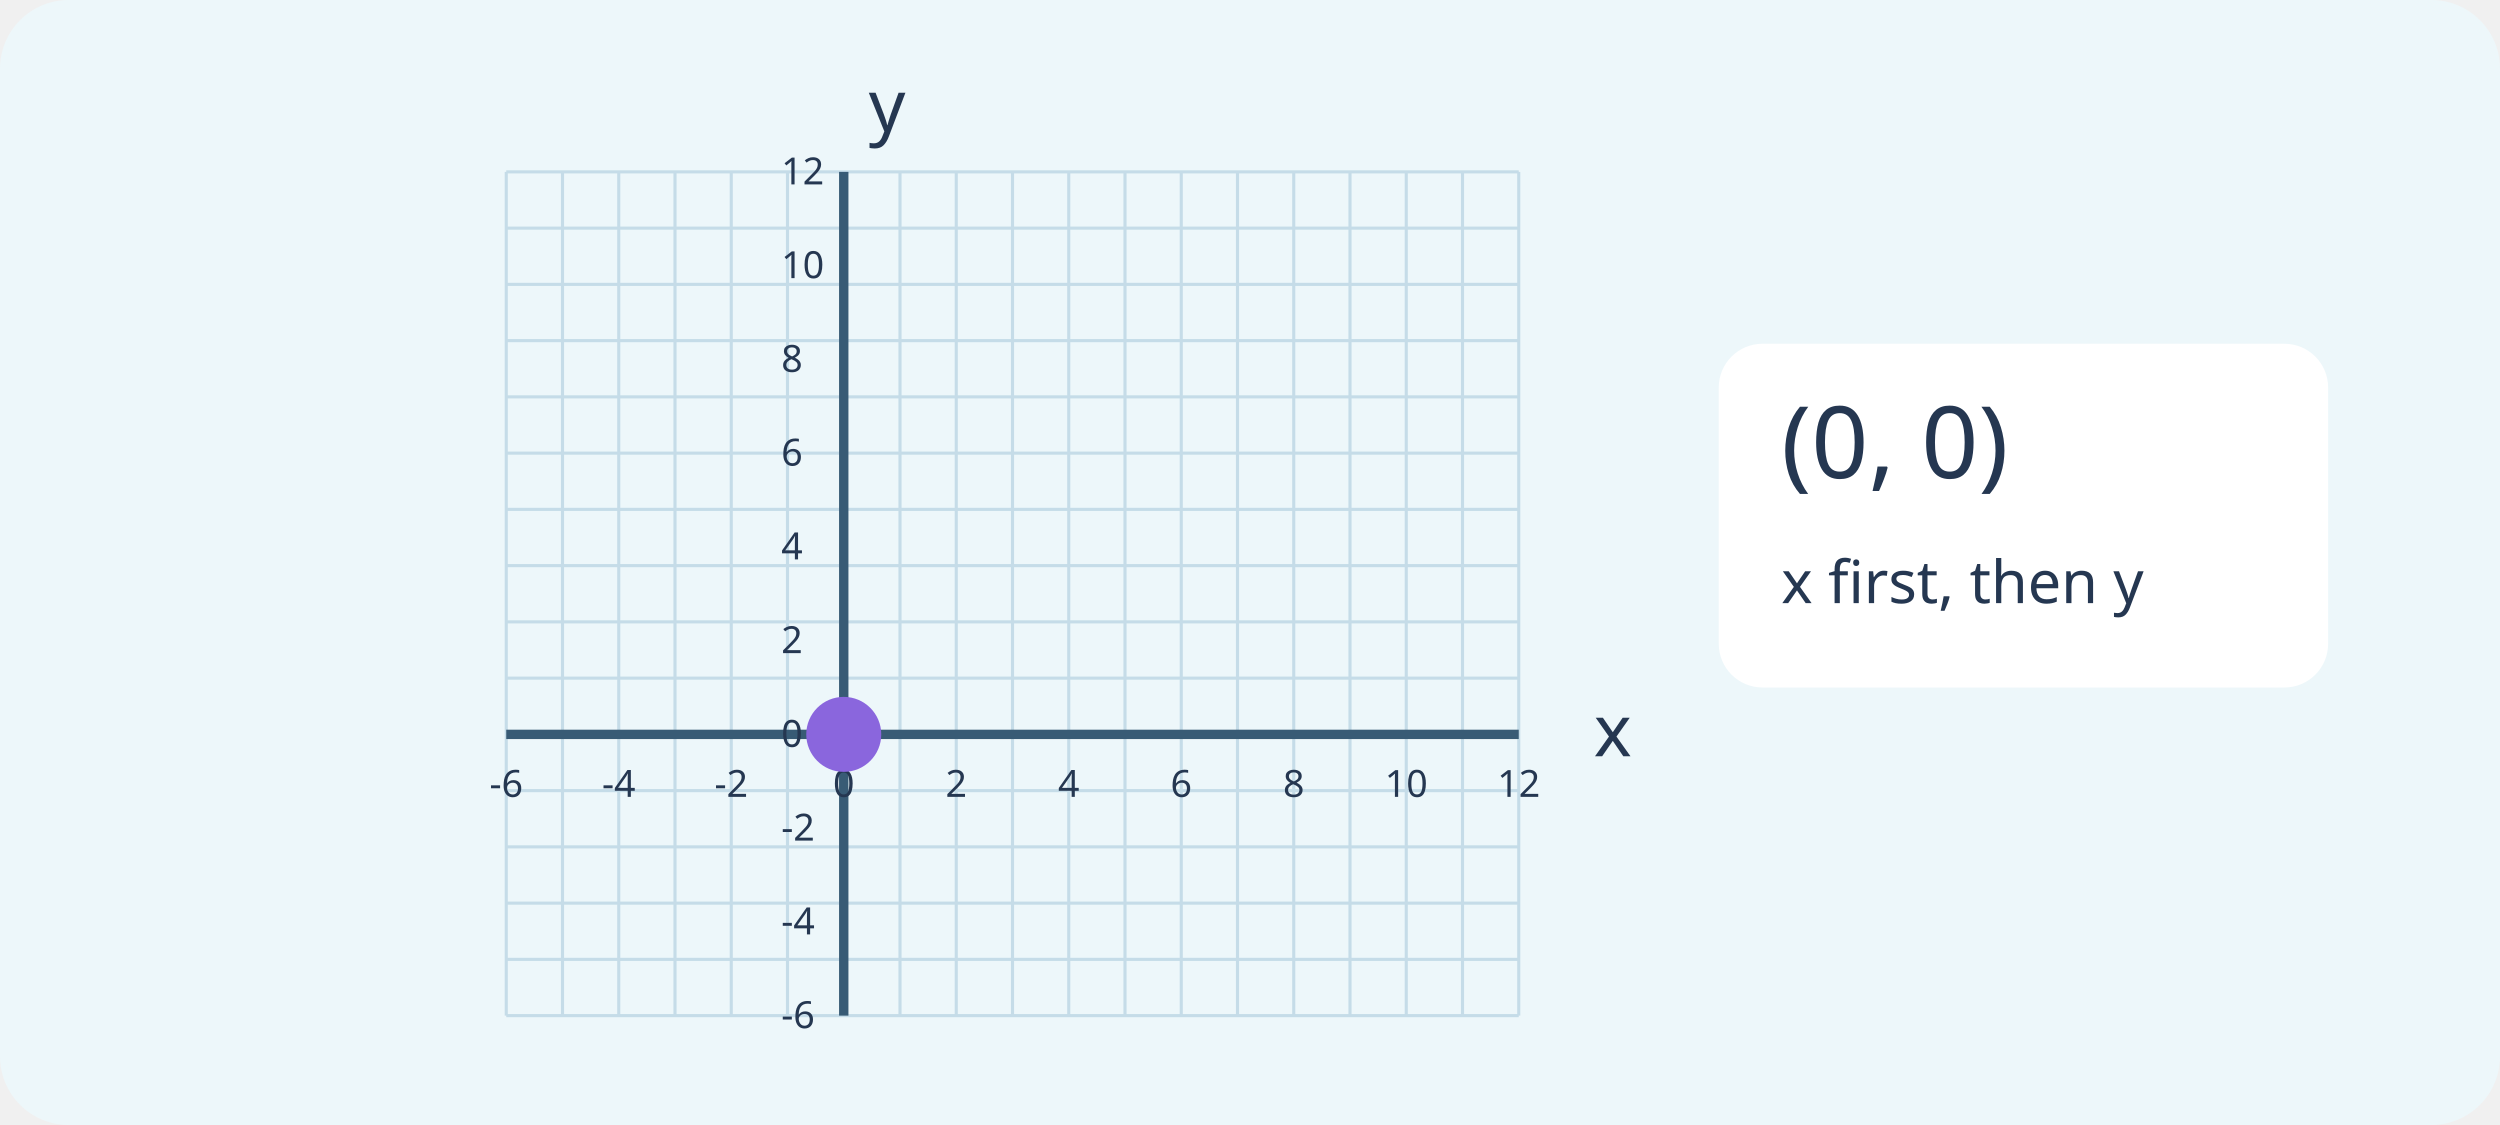
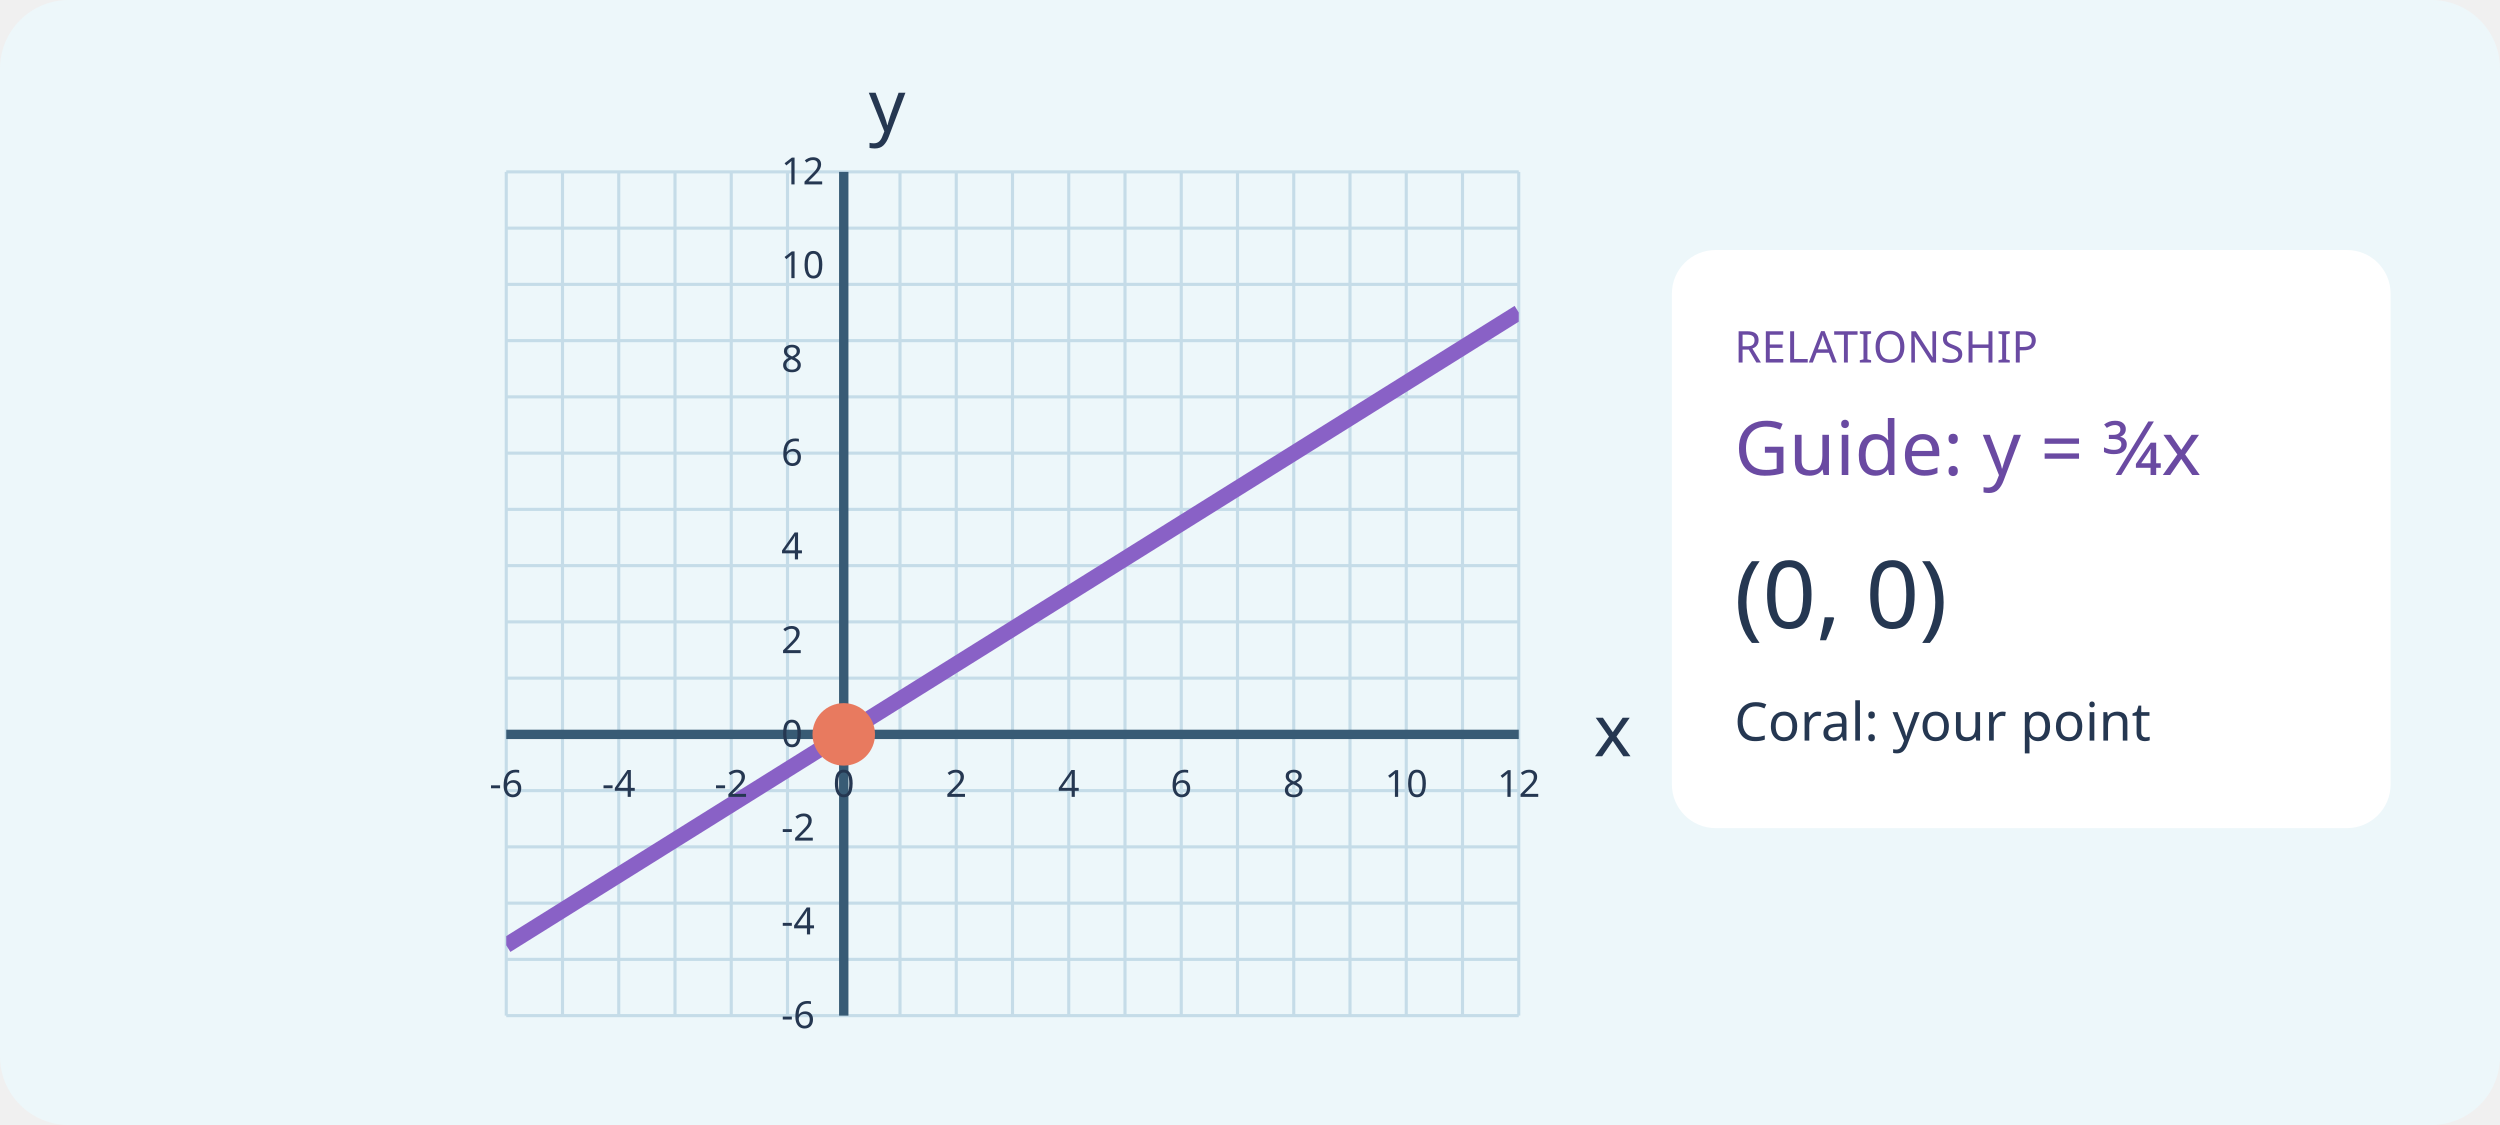
<svg xmlns="http://www.w3.org/2000/svg" viewBox="0 0 800 360" role="group" aria-label="coordinates game apparatus">
  <rect width="800" height="360" rx="22" fill="#edf7fa" />
  <g font-family="system-ui,sans-serif">
    <path d="M162 55L162 325" stroke="#c5dce8" stroke-width="1" fill="none" />
    <path d="M180 55L180 325" stroke="#c5dce8" stroke-width="1" fill="none" />
    <path d="M198 55L198 325" stroke="#c5dce8" stroke-width="1" fill="none" />
    <path d="M216 55L216 325" stroke="#c5dce8" stroke-width="1" fill="none" />
    <path d="M234 55L234 325" stroke="#c5dce8" stroke-width="1" fill="none" />
    <path d="M252 55L252 325" stroke="#c5dce8" stroke-width="1" fill="none" />
    <path d="M270 55L270 325" stroke="#c5dce8" stroke-width="1" fill="none" />
    <path d="M288 55L288 325" stroke="#c5dce8" stroke-width="1" fill="none" />
    <path d="M306 55L306 325" stroke="#c5dce8" stroke-width="1" fill="none" />
    <path d="M324 55L324 325" stroke="#c5dce8" stroke-width="1" fill="none" />
    <path d="M342 55L342 325" stroke="#c5dce8" stroke-width="1" fill="none" />
    <path d="M360 55L360 325" stroke="#c5dce8" stroke-width="1" fill="none" />
    <path d="M378 55L378 325" stroke="#c5dce8" stroke-width="1" fill="none" />
    <path d="M396 55L396 325" stroke="#c5dce8" stroke-width="1" fill="none" />
    <path d="M414 55L414 325" stroke="#c5dce8" stroke-width="1" fill="none" />
    <path d="M432 55L432 325" stroke="#c5dce8" stroke-width="1" fill="none" />
    <path d="M450 55L450 325" stroke="#c5dce8" stroke-width="1" fill="none" />
    <path d="M468 55L468 325" stroke="#c5dce8" stroke-width="1" fill="none" />
    <path d="M486 55L486 325" stroke="#c5dce8" stroke-width="1" fill="none" />
    <path d="M162 55L486 55" stroke="#c5dce8" stroke-width="1" fill="none" />
    <path d="M162 73L486 73" stroke="#c5dce8" stroke-width="1" fill="none" />
    <path d="M162 91L486 91" stroke="#c5dce8" stroke-width="1" fill="none" />
    <path d="M162 109L486 109" stroke="#c5dce8" stroke-width="1" fill="none" />
    <path d="M162 127L486 127" stroke="#c5dce8" stroke-width="1" fill="none" />
    <path d="M162 145L486 145" stroke="#c5dce8" stroke-width="1" fill="none" />
    <path d="M162 163L486 163" stroke="#c5dce8" stroke-width="1" fill="none" />
    <path d="M162 181L486 181" stroke="#c5dce8" stroke-width="1" fill="none" />
    <path d="M162 199L486 199" stroke="#c5dce8" stroke-width="1" fill="none" />
    <path d="M162 217L486 217" stroke="#c5dce8" stroke-width="1" fill="none" />
    <path d="M162 235L486 235" stroke="#c5dce8" stroke-width="1" fill="none" />
    <path d="M162 253L486 253" stroke="#c5dce8" stroke-width="1" fill="none" />
    <path d="M162 271L486 271" stroke="#c5dce8" stroke-width="1" fill="none" />
    <path d="M162 289L486 289" stroke="#c5dce8" stroke-width="1" fill="none" />
    <path d="M162 307L486 307" stroke="#c5dce8" stroke-width="1" fill="none" />
    <path d="M162 325L486 325" stroke="#c5dce8" stroke-width="1" fill="none" />
+     <defs>
+       <clipPath id="coordinate-relation-clip">
+         <rect x="162" y="55" width="324" height="270" />
+       </clipPath>
+     </defs>
+     <path data-relation="line" d="M162 302.5L164.025 301.234L166.05 299.969L168.075 298.703L170.1 297.438L172.125 296.172L174.15 294.906L176.175 293.641L178.2 292.375L180.225 291.109L182.25 289.844L184.275 288.578L186.3 287.312L188.325 286.047L190.35 284.781L192.375 283.516L194.4 282.25L196.425 280.984L198.45 279.719L200.475 278.453L202.5 277.188L204.525 275.922L206.55 274.656L208.575 273.391L210.6 272.125L212.625 270.859L214.65 269.594L216.675 268.328L218.7 267.062L220.725 265.797L222.75 264.531L224.775 263.266L226.8 262L228.825 260.734L230.85 259.469L232.875 258.203L234.9 256.938L236.925 255.672L238.95 254.406L240.975 253.141L243 251.875L245.025 250.609L247.05 249.344L249.075 248.078L251.1 246.812L253.125 245.547L255.15 244.281L257.175 243.016L259.2 241.75L261.225 240.484L263.25 239.219L265.275 237.953L267.3 236.688L269.325 235.422L271.35 234.156L273.375 232.891L275.4 231.625L277.425 230.359L279.45 229.094L281.475 227.828L283.5 226.562L285.525 225.297L287.55 224.031L289.575 222.766L291.6 221.5L293.625 220.234L295.65 218.969L297.675 217.703L299.7 216.438L301.725 215.172L303.75 213.906L305.775 212.641L307.8 211.375L309.825 210.109L311.85 208.844L313.875 207.578L315.9 206.312L317.925 205.047L319.95 203.781L321.975 202.516L324 201.25L326.025 199.984L328.05 198.719L330.075 197.453L332.1 196.188L334.125 194.922L336.15 193.656L338.175 192.391L340.2 191.125L342.225 189.859L344.25 188.594L346.275 187.328L348.3 186.062L350.325 184.797L352.35 183.531L354.375 182.266L356.4 181L358.425 179.734L360.45 178.469L362.475 177.203L364.5 175.938L366.525 174.672L368.55 173.406L370.575 172.141L372.6 170.875L374.625 169.609L376.65 168.344L378.675 167.078L380.7 165.812L382.725 164.547L384.75 163.281L386.775 162.016L388.8 160.75L390.825 159.484L392.85 158.219L394.875 156.953L396.9 155.688L398.925 154.422L400.95 153.156L402.975 151.891L405 150.625L407.025 149.359L409.05 148.094L411.075 146.828L413.1 145.562L415.125 144.297L417.15 143.031L419.175 141.766L421.2 140.5L423.225 139.234L425.25 137.969L427.275 136.703L429.3 135.438L431.325 134.172L433.35 132.906L435.375 131.641L437.4 130.375L439.425 129.109L441.45 127.844L443.475 126.578L445.5 125.312L447.525 124.047L449.55 122.781L451.575 121.516L453.6 120.25L455.625 118.984L457.65 117.719L459.675 116.453L461.7 115.188L463.725 113.922L465.75 112.656L467.775 111.391L469.8 110.125L471.825 108.859L473.85 107.594L475.875 106.328L477.9 105.062L479.925 103.797L481.95 102.531L483.975 101.266L486 100" clip-path="url(#coordinate-relation-clip)" fill="none" stroke="#8961c6" stroke-width="5" />
    <path d="M162 235L486 235" stroke="#385b75" stroke-width="3" fill="none" />
    <path d="M270 325L270 55" stroke="#385b75" stroke-width="3" fill="none" />
    <text x="510" y="242" font-size="23" fill="#253751">x</text>
    <text x="278" y="42" font-size="23" fill="#253751">y</text>
    <text x="162" y="255" font-size="12" fill="#253751" text-anchor="middle">-6</text>
    <text x="250" y="329" font-size="12" fill="#253751">-6</text>
    <text x="198" y="255" font-size="12" fill="#253751" text-anchor="middle">-4</text>
    <text x="250" y="299" font-size="12" fill="#253751">-4</text>
    <text x="234" y="255" font-size="12" fill="#253751" text-anchor="middle">-2</text>
    <text x="250" y="269" font-size="12" fill="#253751">-2</text>
    <text x="270" y="255" font-size="12" fill="#253751" text-anchor="middle">0</text>
    <text x="250" y="239" font-size="12" fill="#253751">0</text>
    <text x="306" y="255" font-size="12" fill="#253751" text-anchor="middle">2</text>
    <text x="250" y="209" font-size="12" fill="#253751">2</text>
    <text x="342" y="255" font-size="12" fill="#253751" text-anchor="middle">4</text>
    <text x="250" y="179" font-size="12" fill="#253751">4</text>
    <text x="378" y="255" font-size="12" fill="#253751" text-anchor="middle">6</text>
    <text x="250" y="149" font-size="12" fill="#253751">6</text>
    <text x="414" y="255" font-size="12" fill="#253751" text-anchor="middle">8</text>
    <text x="250" y="119" font-size="12" fill="#253751">8</text>
    <text x="450" y="255" font-size="12" fill="#253751" text-anchor="middle">10</text>
    <text x="250" y="89" font-size="12" fill="#253751">10</text>
    <text x="486" y="255" font-size="12" fill="#253751" text-anchor="middle">12</text>
    <text x="250" y="59" font-size="12" fill="#253751">12</text>
-     <path d="M270 235L270 235" stroke="#0e9f92" stroke-width="5" fill="none" />
-     <path d="M270 235L270 235" stroke="#e87a5f" stroke-width="5" fill="none" />
-     <circle cx="270" cy="235" r="12" fill="#8a66dd" />
-     <rect x="550" y="110" width="195" height="110" rx="14" fill="#fff" />
-     <text x="570" y="153" font-size="32" fill="#253751">(0, 0)</text>
-     <text x="570" y="193" font-size="19" fill="#253751">x first, then y</text>
+     <path d="M270 235L270 235" stroke="#0e9f92" stroke-width="3" fill="none" stroke-dasharray="7 5" />
+     <path d="M270 235L270 235" stroke="#e87a5f" stroke-width="3" fill="none" stroke-dasharray="7 5" />
+     <circle cx="270" cy="235" r="10" fill="#e87a5f" />
+     <rect x="535" y="80" width="230" height="185" rx="14" fill="#fff" />
+     <text x="555" y="116" font-size="14" fill="#6a4aa2">RELATIONSHIP</text>
+     <text x="555" y="152" font-size="24" fill="#6a4aa2">Guide: y = ¾x</text>
+     <text x="555" y="201" font-size="30" fill="#253751">(0, 0)</text>
+     <text x="555" y="237" font-size="17" fill="#253751">Coral: your point</text>
  </g>
</svg>
